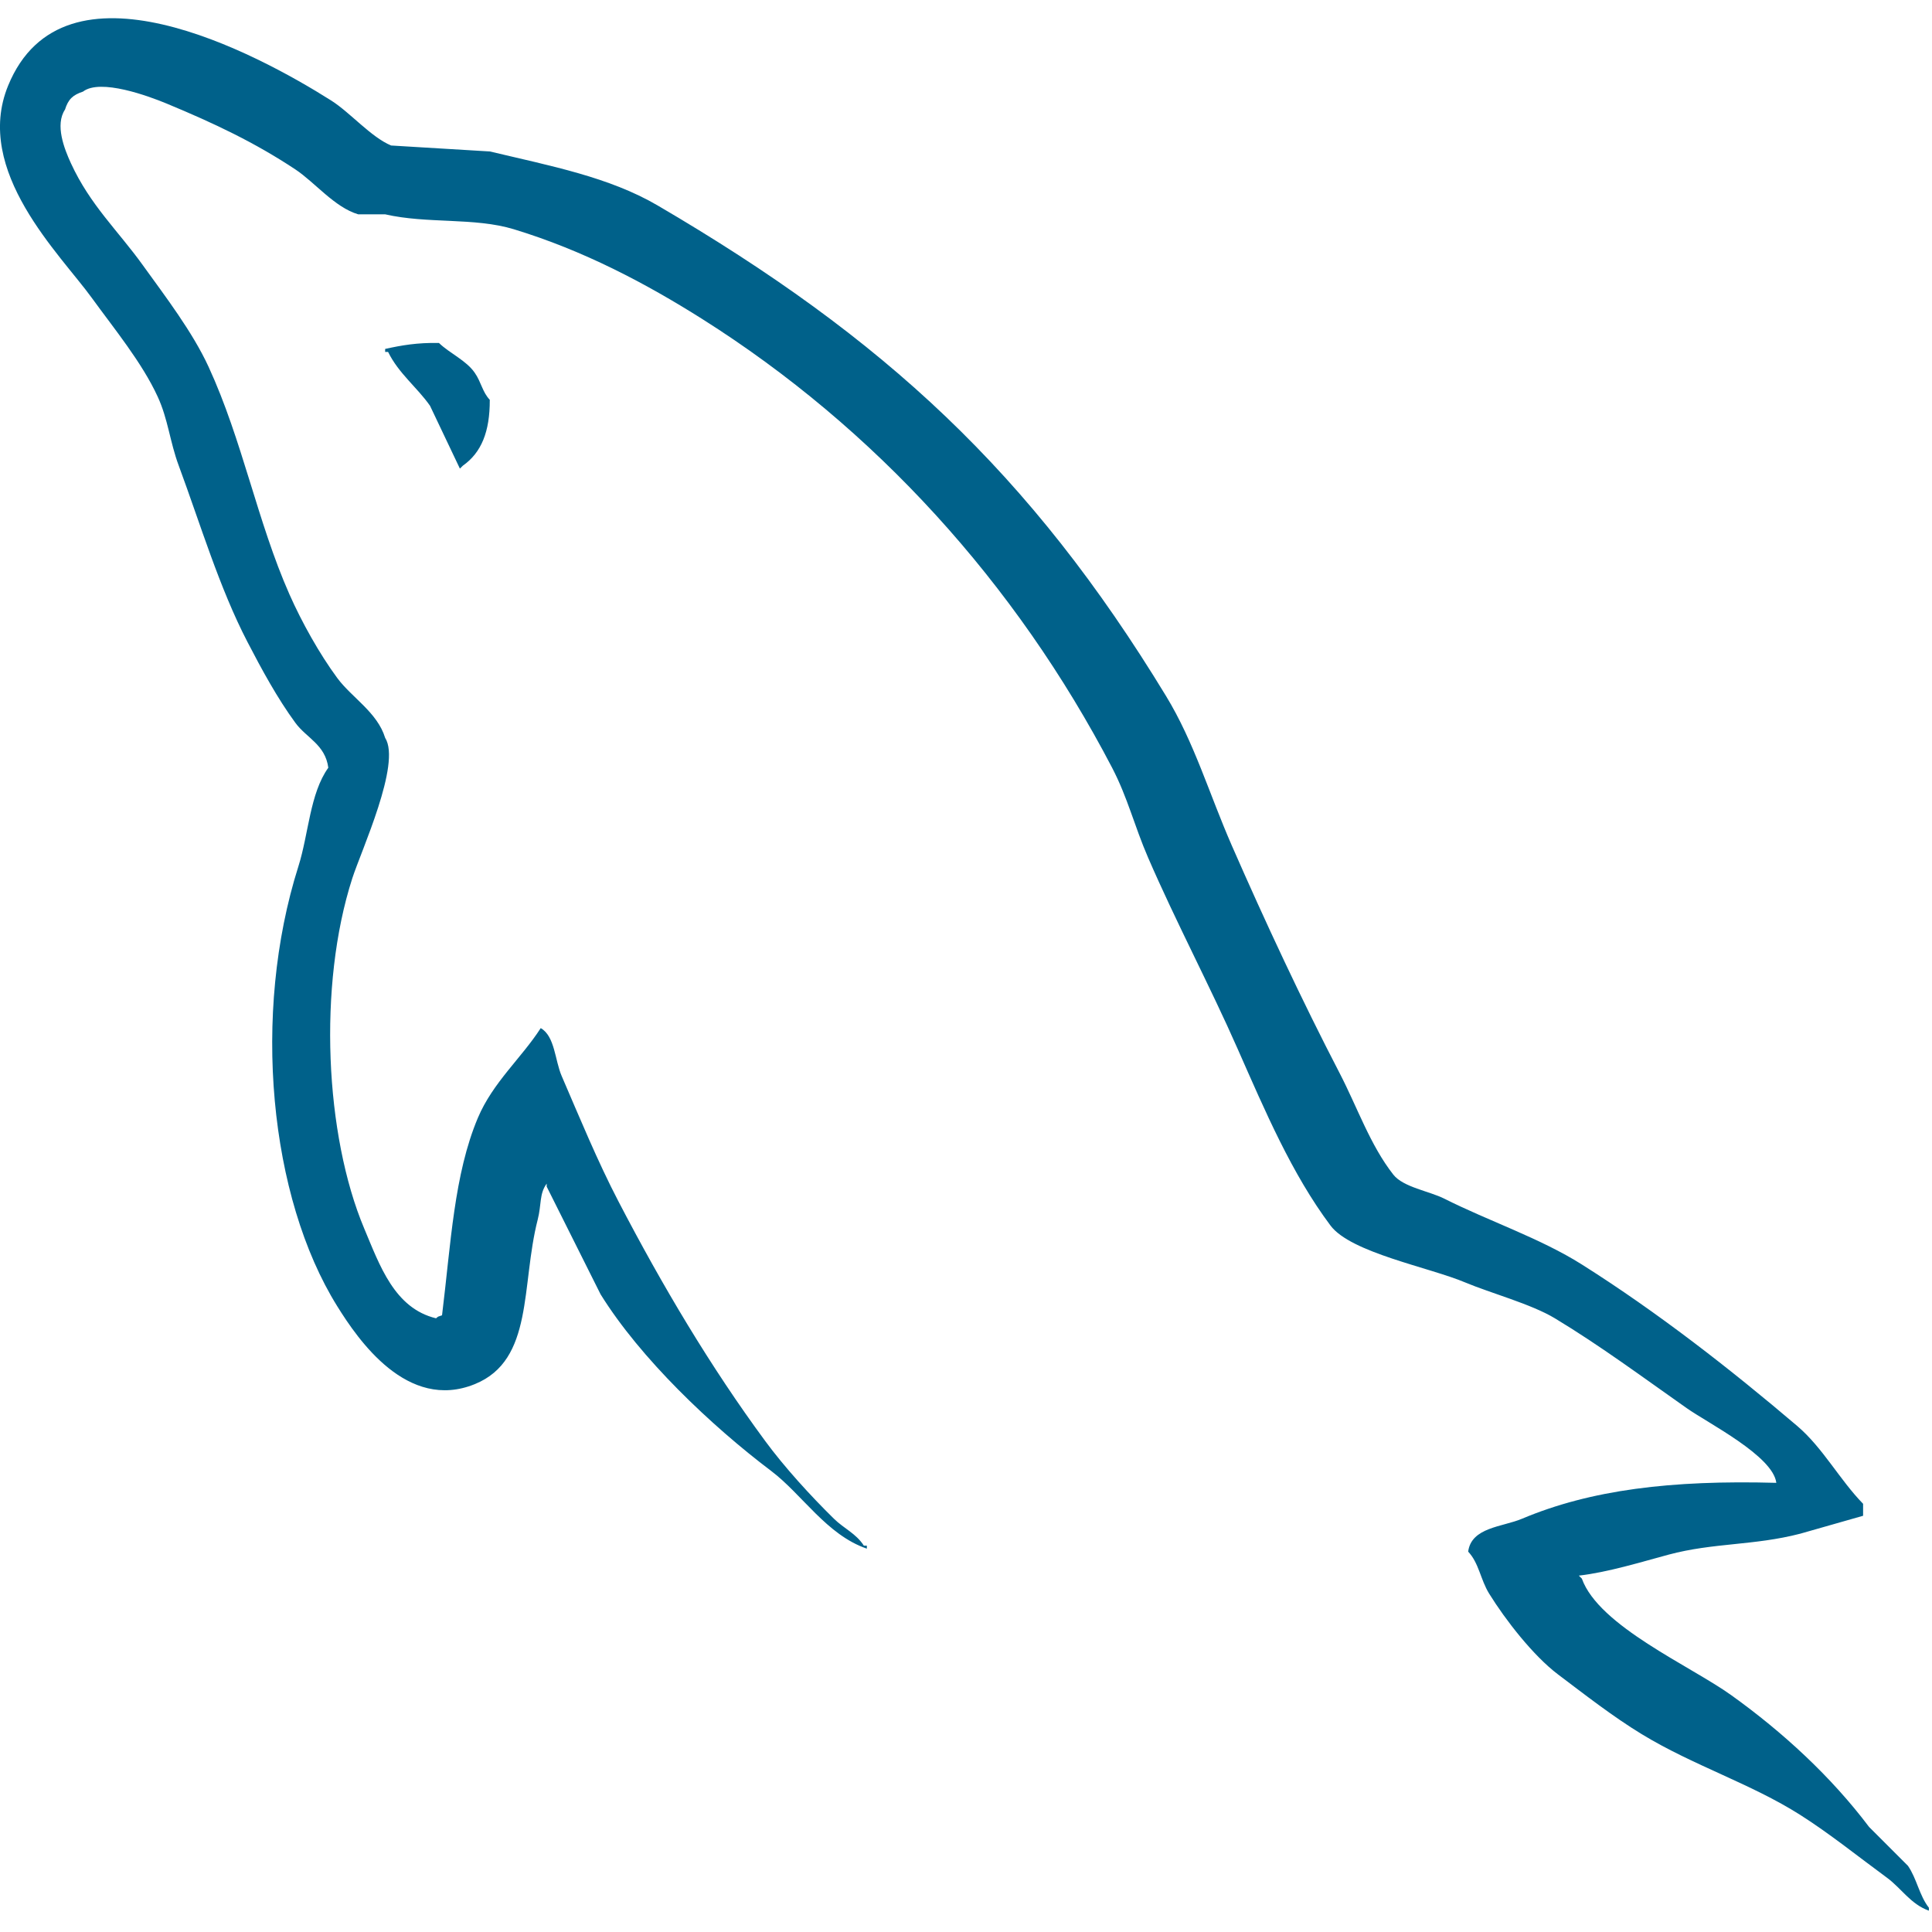
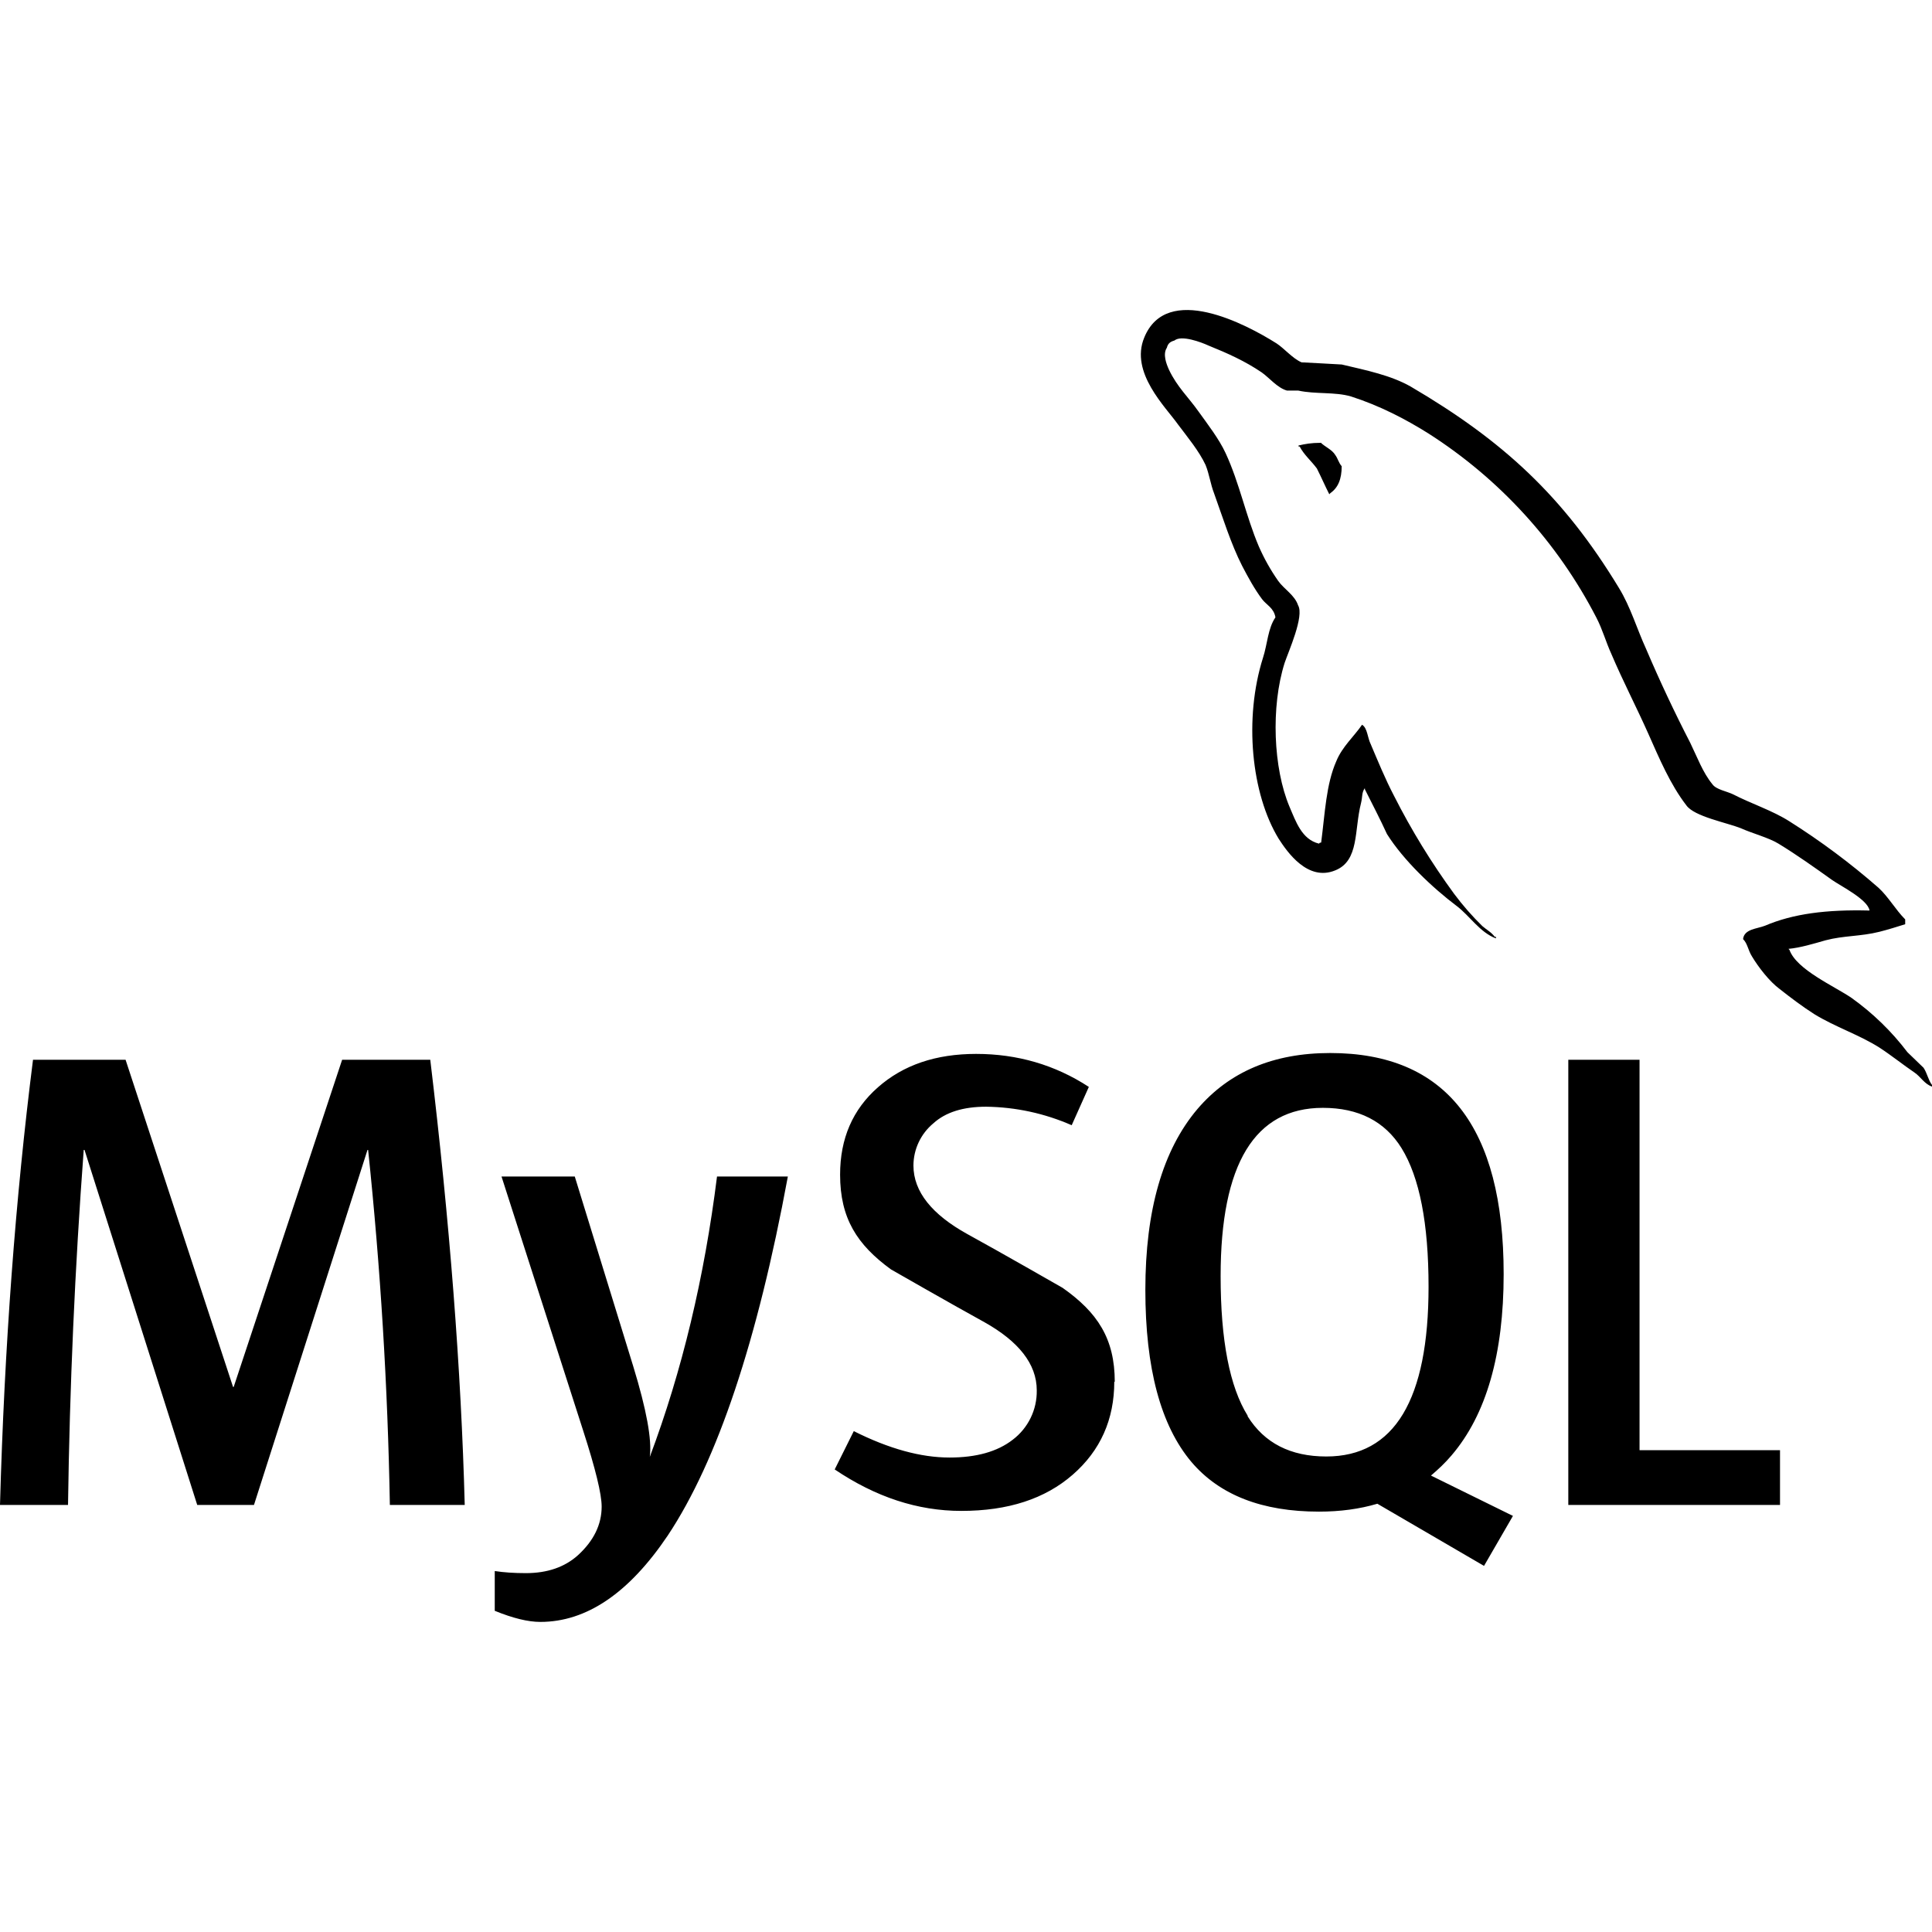
- <svg xmlns="http://www.w3.org/2000/svg" viewBox="0 0 128 128">
-   <path fill="#00618a" d="M117.688 98.242c-6.973-.191-12.297.461-16.852 2.379-1.293.547-3.355.559-3.566 2.18.711.746.82 1.859 1.387 2.777 1.086 1.754 2.922 4.113 4.559 5.352 1.789 1.348 3.633 2.793 5.551 3.961 3.414 2.082 7.223 3.27 10.504 5.352 1.938 1.23 3.859 2.777 5.75 4.164.934.684 1.563 1.75 2.773 2.18v-.195c-.637-.812-.801-1.93-1.387-2.777l-2.578-2.578c-2.52-3.344-5.719-6.281-9.117-8.719-2.711-1.949-8.781-4.578-9.91-7.73l-.199-.199c1.922-.219 4.172-.914 5.949-1.391 2.98-.797 5.645-.59 8.719-1.387l4.164-1.187v-.793c-1.555-1.594-2.664-3.707-4.359-5.152-4.441-3.781-9.285-7.555-14.273-10.703-2.766-1.746-6.184-2.883-9.117-4.363-.988-.496-2.719-.758-3.371-1.586-1.539-1.961-2.379-4.449-3.566-6.738-2.488-4.793-4.93-10.023-7.137-15.066-1.504-3.437-2.484-6.828-4.359-9.91-9-14.797-18.687-23.73-33.695-32.508-3.195-1.867-7.039-2.605-11.102-3.57l-6.543-.395c-1.332-.555-2.715-2.184-3.965-2.977C16.977 3.52 4.223-3.312.539 5.672-1.785 11.34 4.016 16.871 6.09 19.746c1.457 2.012 3.32 4.273 4.359 6.539.688 1.492.805 2.984 1.391 4.559 1.438 3.883 2.695 8.109 4.559 11.695.941 1.816 1.98 3.727 3.172 5.352.727.996 1.98 1.438 2.18 2.973-1.227 1.715-1.297 4.375-1.984 6.543-3.098 9.77-1.926 21.91 2.578 29.137 1.383 2.223 4.641 6.98 9.117 5.156 3.918-1.598 3.043-6.539 4.164-10.902.254-.988.098-1.715.594-2.379v.199l3.57 7.133c2.641 4.254 7.324 8.699 11.297 11.699 2.059 1.555 3.68 4.242 6.344 5.152v-.199h-.199c-.516-.805-1.324-1.137-1.98-1.781-1.551-1.523-3.277-3.414-4.559-5.156-3.613-4.902-6.805-10.27-9.711-15.855-1.391-2.668-2.598-5.609-3.77-8.324-.453-1.047-.445-2.633-1.387-3.172-1.281 1.988-3.172 3.598-4.164 5.945-1.582 3.754-1.789 8.336-2.375 13.082-.348.125-.195.039-.398.199-2.762-.668-3.73-3.508-4.758-5.949-2.594-6.164-3.078-16.09-.793-23.191.59-1.836 3.262-7.617 2.18-9.316-.516-1.691-2.219-2.672-3.172-3.965-1.18-1.598-2.355-3.703-3.172-5.551-2.125-4.805-3.113-10.203-5.352-15.062-1.07-2.324-2.875-4.676-4.359-6.738-1.645-2.289-3.484-3.977-4.758-6.742-.453-.984-1.066-2.559-.398-3.566.215-.684.516-.969 1.191-1.191 1.148-.887 4.352.297 5.547.793 3.18 1.32 5.832 2.578 8.527 4.363 1.289.855 2.598 2.512 4.16 2.973h1.785c2.789.641 5.914.195 8.523.988 4.609 1.402 8.738 3.582 12.488 5.949 11.422 7.215 20.766 17.48 27.156 29.734 1.027 1.973 1.473 3.852 2.379 5.945 1.824 4.219 4.125 8.559 5.941 12.688 1.816 4.113 3.582 8.27 6.148 11.695 1.348 1.801 6.551 2.766 8.918 3.766 1.66.699 4.379 1.43 5.949 2.379 3 1.809 5.906 3.965 8.723 5.945 1.402.992 5.73 3.168 5.945 4.957zm-88.605-75.52c-1.453-.027-2.48.156-3.566.395v.199h.195c.695 1.422 1.918 2.34 2.777 3.566l1.98 4.164.199-.195c1.227-.867 1.789-2.25 1.781-4.363-.492-.52-.562-1.164-.992-1.785-.562-.824-1.66-1.289-2.375-1.98zm0 0" />
+ <svg xmlns="http://www.w3.org/2000/svg" role="img" viewBox="0 0 24 24">
+   <path d="M16.405 5.501c-.115 0-.193.014-.274.033v.013h.014c.054.104.146.18.214.273.054.107.1.214.154.32l.014-.015c.094-.066.14-.172.14-.333-.04-.047-.046-.094-.08-.14-.04-.067-.126-.1-.18-.153zM5.77 18.695h-.927a50.854 50.854 0 00-.27-4.41h-.008l-1.41 4.41H2.45l-1.4-4.41h-.01a72.892 72.892 0 00-.195 4.41H0c.055-1.966.192-3.81.41-5.53h1.15l1.335 4.064h.008l1.347-4.064h1.095c.242 2.015.384 3.86.428 5.53zm4.017-4.08c-.378 2.045-.876 3.533-1.492 4.46-.482.716-1.01 1.073-1.583 1.073-.153 0-.34-.046-.566-.138v-.494c.11.017.24.026.386.026.268 0 .483-.075.647-.222.197-.18.295-.382.295-.605 0-.155-.077-.47-.23-.944L6.23 14.615h.91l.727 2.36c.164.536.233.91.205 1.123.4-1.064.678-2.227.835-3.483zm12.325 4.08h-2.63v-5.53h.885v4.85h1.745zm-3.32.135l-1.016-.5c.09-.076.177-.158.255-.25.433-.506.648-1.258.648-2.253 0-1.83-.718-2.746-2.155-2.746-.704 0-1.254.232-1.65.697-.43.508-.646 1.256-.646 2.245 0 .972.19 1.686.574 2.14.35.41.877.615 1.583.615.264 0 .506-.033.725-.098l1.325.772.36-.622zM15.5 17.588c-.225-.36-.337-.94-.337-1.736 0-1.393.424-2.09 1.27-2.09.443 0 .77.167.977.5.224.362.336.936.336 1.723 0 1.404-.424 2.108-1.27 2.108-.445 0-.77-.167-.978-.5zm-1.658-.425c0 .47-.172.856-.516 1.156-.344.3-.803.45-1.384.45-.543 0-1.064-.172-1.573-.515l.237-.476c.438.22.833.328 1.19.328.332 0 .593-.073.783-.22a.754.754 0 00.3-.615c0-.33-.23-.61-.648-.845-.388-.213-1.163-.657-1.163-.657-.422-.307-.632-.636-.632-1.177 0-.45.157-.81.47-1.085.315-.278.72-.415 1.22-.415.512 0 .98.136 1.4.41l-.213.476a2.726 2.726 0 00-1.064-.23c-.283 0-.502.068-.654.206a.685.685 0 00-.248.524c0 .328.234.61.666.85.393.215 1.187.67 1.187.67.433.305.648.63.648 1.168zm9.382-5.852c-.535-.014-.95.04-1.297.188-.1.04-.26.04-.274.167.055.053.063.14.11.214.08.134.218.313.346.407.14.11.28.216.427.31.26.16.555.255.81.416.145.094.293.213.44.313.073.05.12.14.214.172v-.02c-.046-.06-.06-.147-.105-.214-.067-.067-.134-.127-.2-.193a3.223 3.223 0 00-.695-.675c-.214-.146-.682-.35-.77-.595l-.013-.014c.146-.013.32-.066.46-.106.227-.06.435-.047.67-.106.106-.027.213-.06.32-.094v-.06c-.12-.12-.21-.283-.334-.395a8.867 8.867 0 00-1.104-.823c-.21-.134-.476-.22-.697-.334-.08-.04-.214-.06-.26-.127-.12-.146-.19-.34-.275-.514a17.69 17.69 0 01-.547-1.163c-.12-.262-.193-.523-.34-.763-.69-1.137-1.437-1.826-2.586-2.5-.247-.14-.543-.2-.856-.274-.167-.008-.334-.02-.5-.027-.11-.047-.216-.174-.31-.235-.38-.24-1.364-.76-1.644-.072-.18.434.267.862.422 1.082.115.153.26.328.34.5.047.116.06.235.107.356.106.294.207.622.347.897.073.14.153.287.247.413.054.073.146.107.167.227-.094.136-.1.334-.154.5-.24.757-.146 1.693.194 2.25.107.166.362.534.703.393.3-.12.234-.5.32-.835.02-.08.007-.133.048-.187v.015c.094.188.188.367.274.555.206.328.566.668.867.895.16.12.287.328.487.402v-.02h-.015c-.043-.058-.1-.086-.154-.133a3.445 3.445 0 01-.35-.4 8.76 8.76 0 01-.747-1.218c-.11-.21-.202-.436-.29-.643-.04-.08-.04-.2-.107-.24-.1.146-.247.273-.32.453-.127.288-.14.642-.188 1.01-.027.007-.014 0-.027.014-.214-.052-.287-.274-.367-.46-.2-.475-.233-1.238-.06-1.785.047-.14.247-.582.167-.716-.042-.127-.174-.2-.247-.303a2.478 2.478 0 01-.24-.427c-.16-.374-.24-.788-.414-1.162-.08-.173-.22-.354-.334-.513-.127-.18-.267-.307-.368-.52-.033-.073-.08-.194-.027-.274.014-.054.042-.075.094-.09.088-.072.335.022.422.062.247.1.455.194.662.334.094.066.195.193.315.226h.14c.214.047.455.014.655.073.355.114.675.28.962.46a5.953 5.953 0 012.085 2.286c.08.154.115.295.188.455.14.33.313.663.455.982.14.315.275.636.476.897.1.14.502.213.682.286.133.06.34.115.46.188.23.14.454.3.67.454.11.076.443.243.463.378z" />
</svg>
